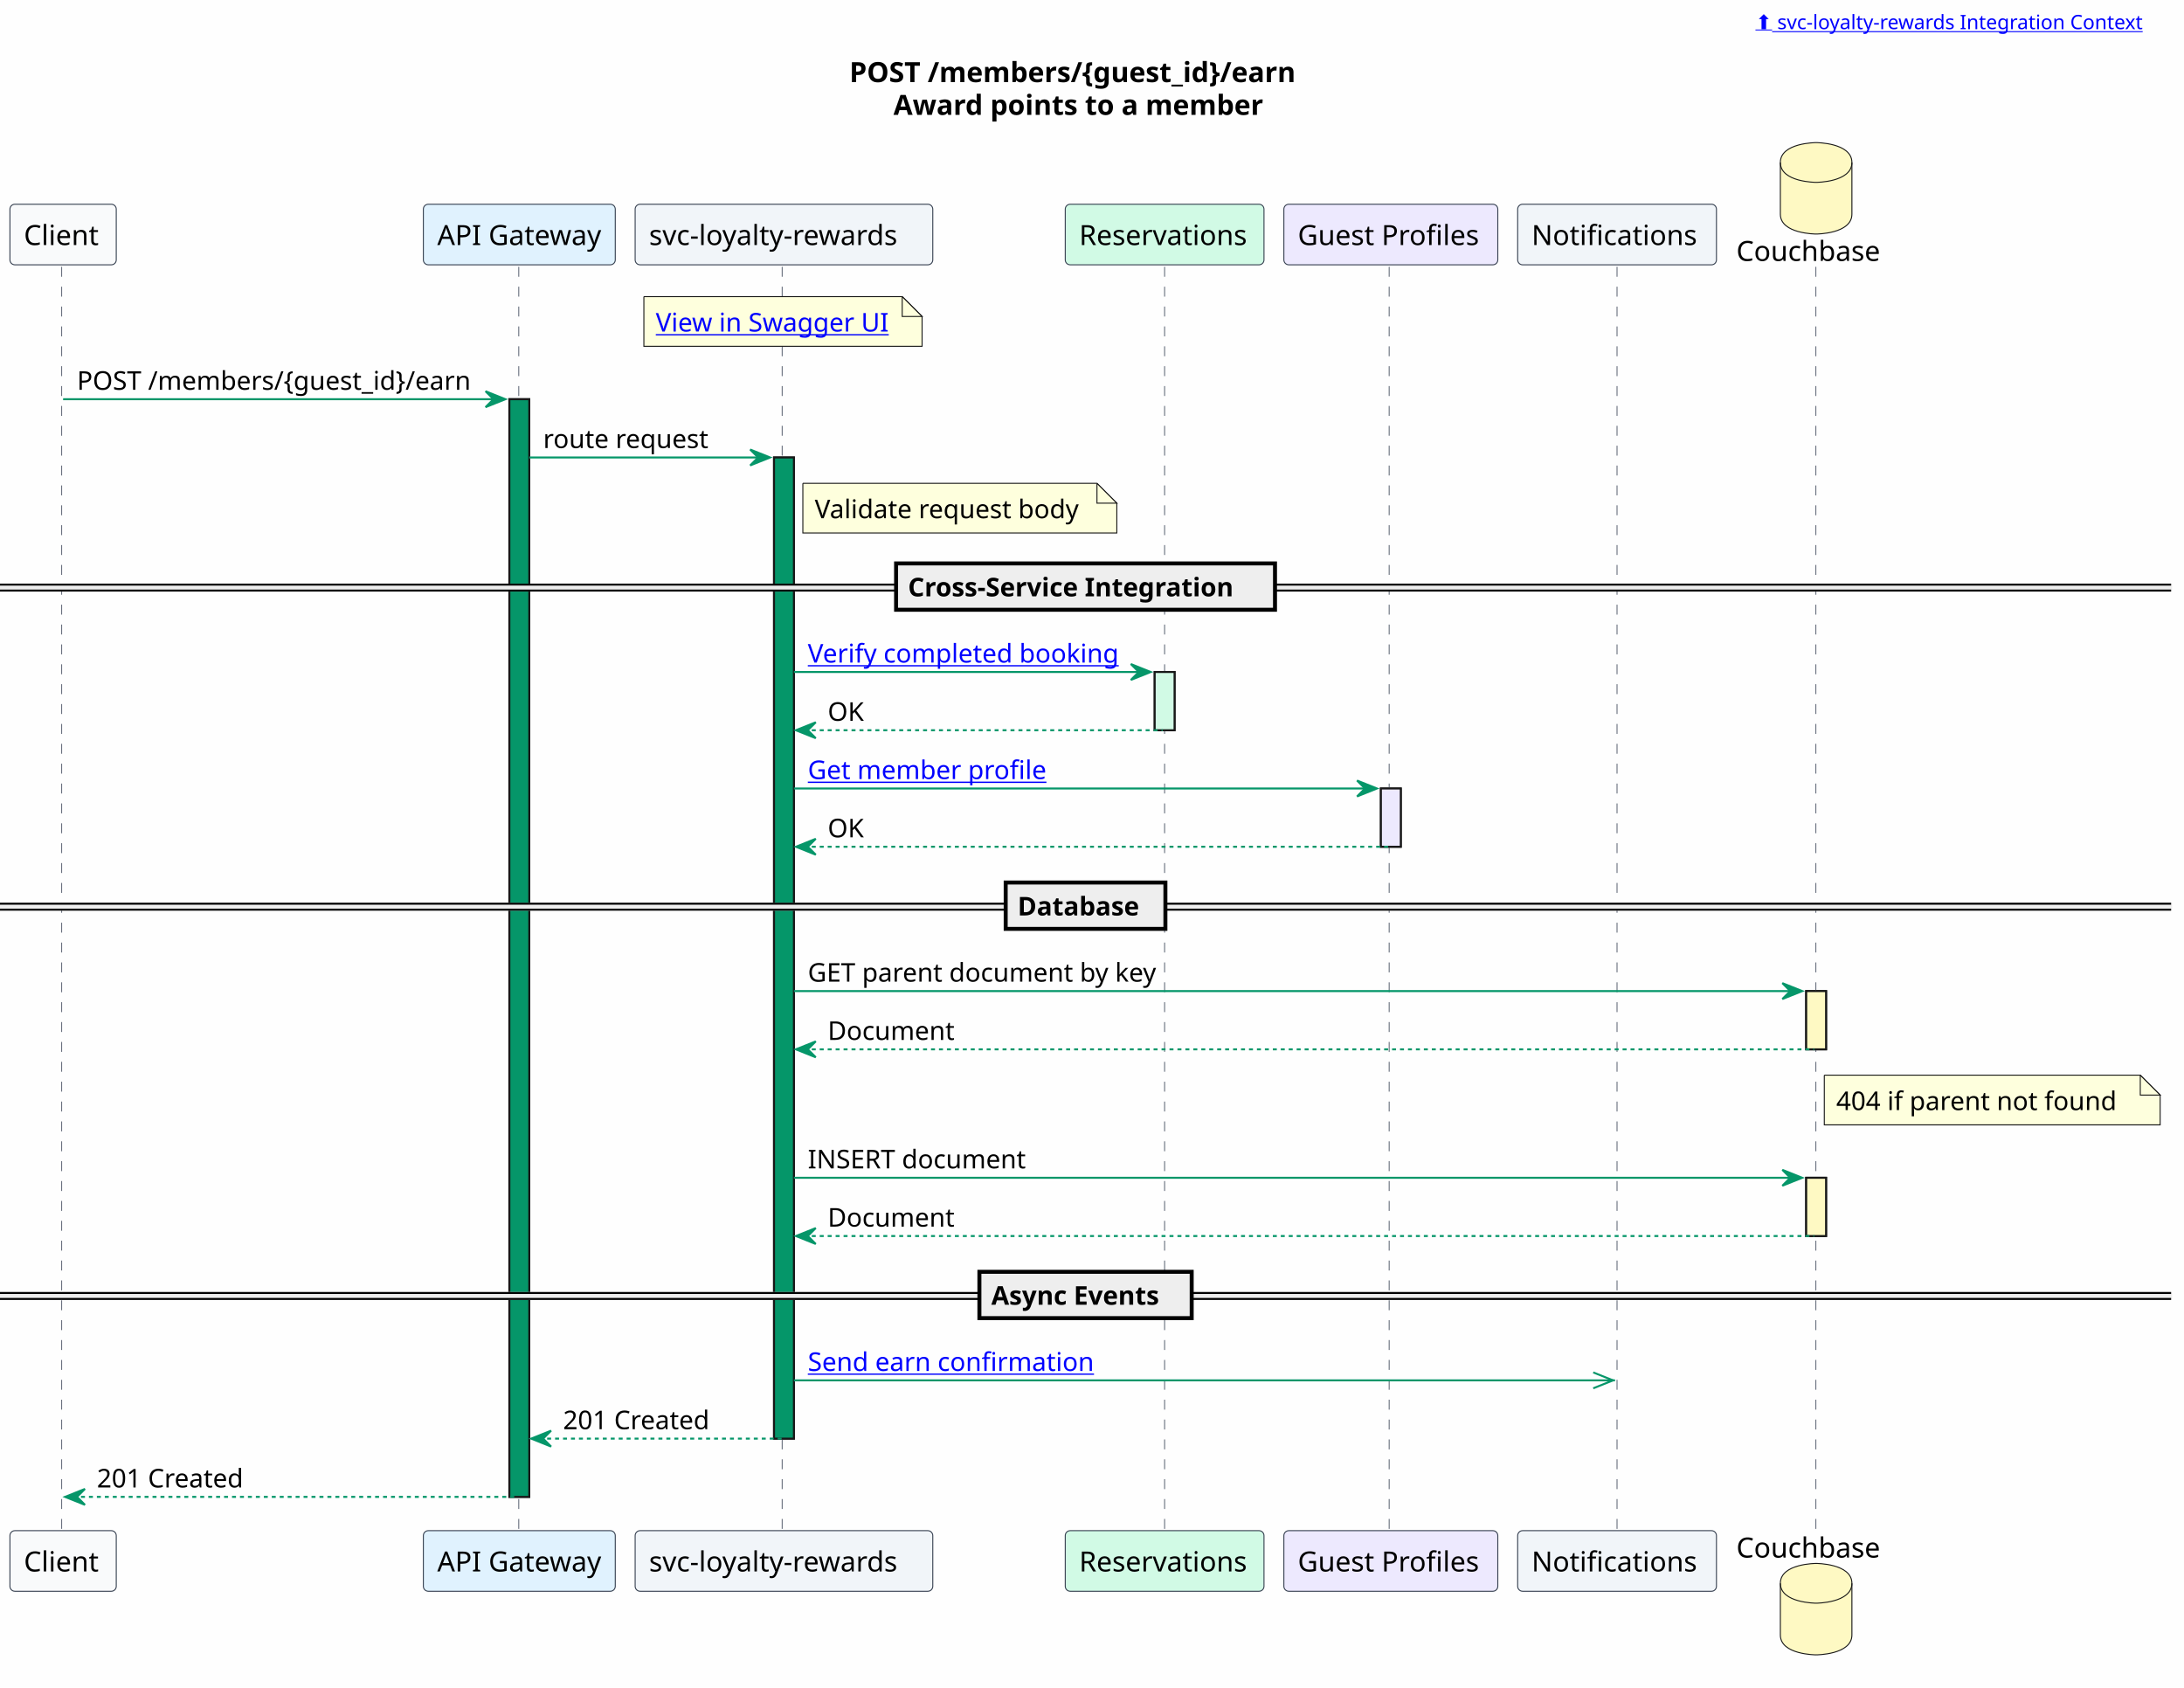
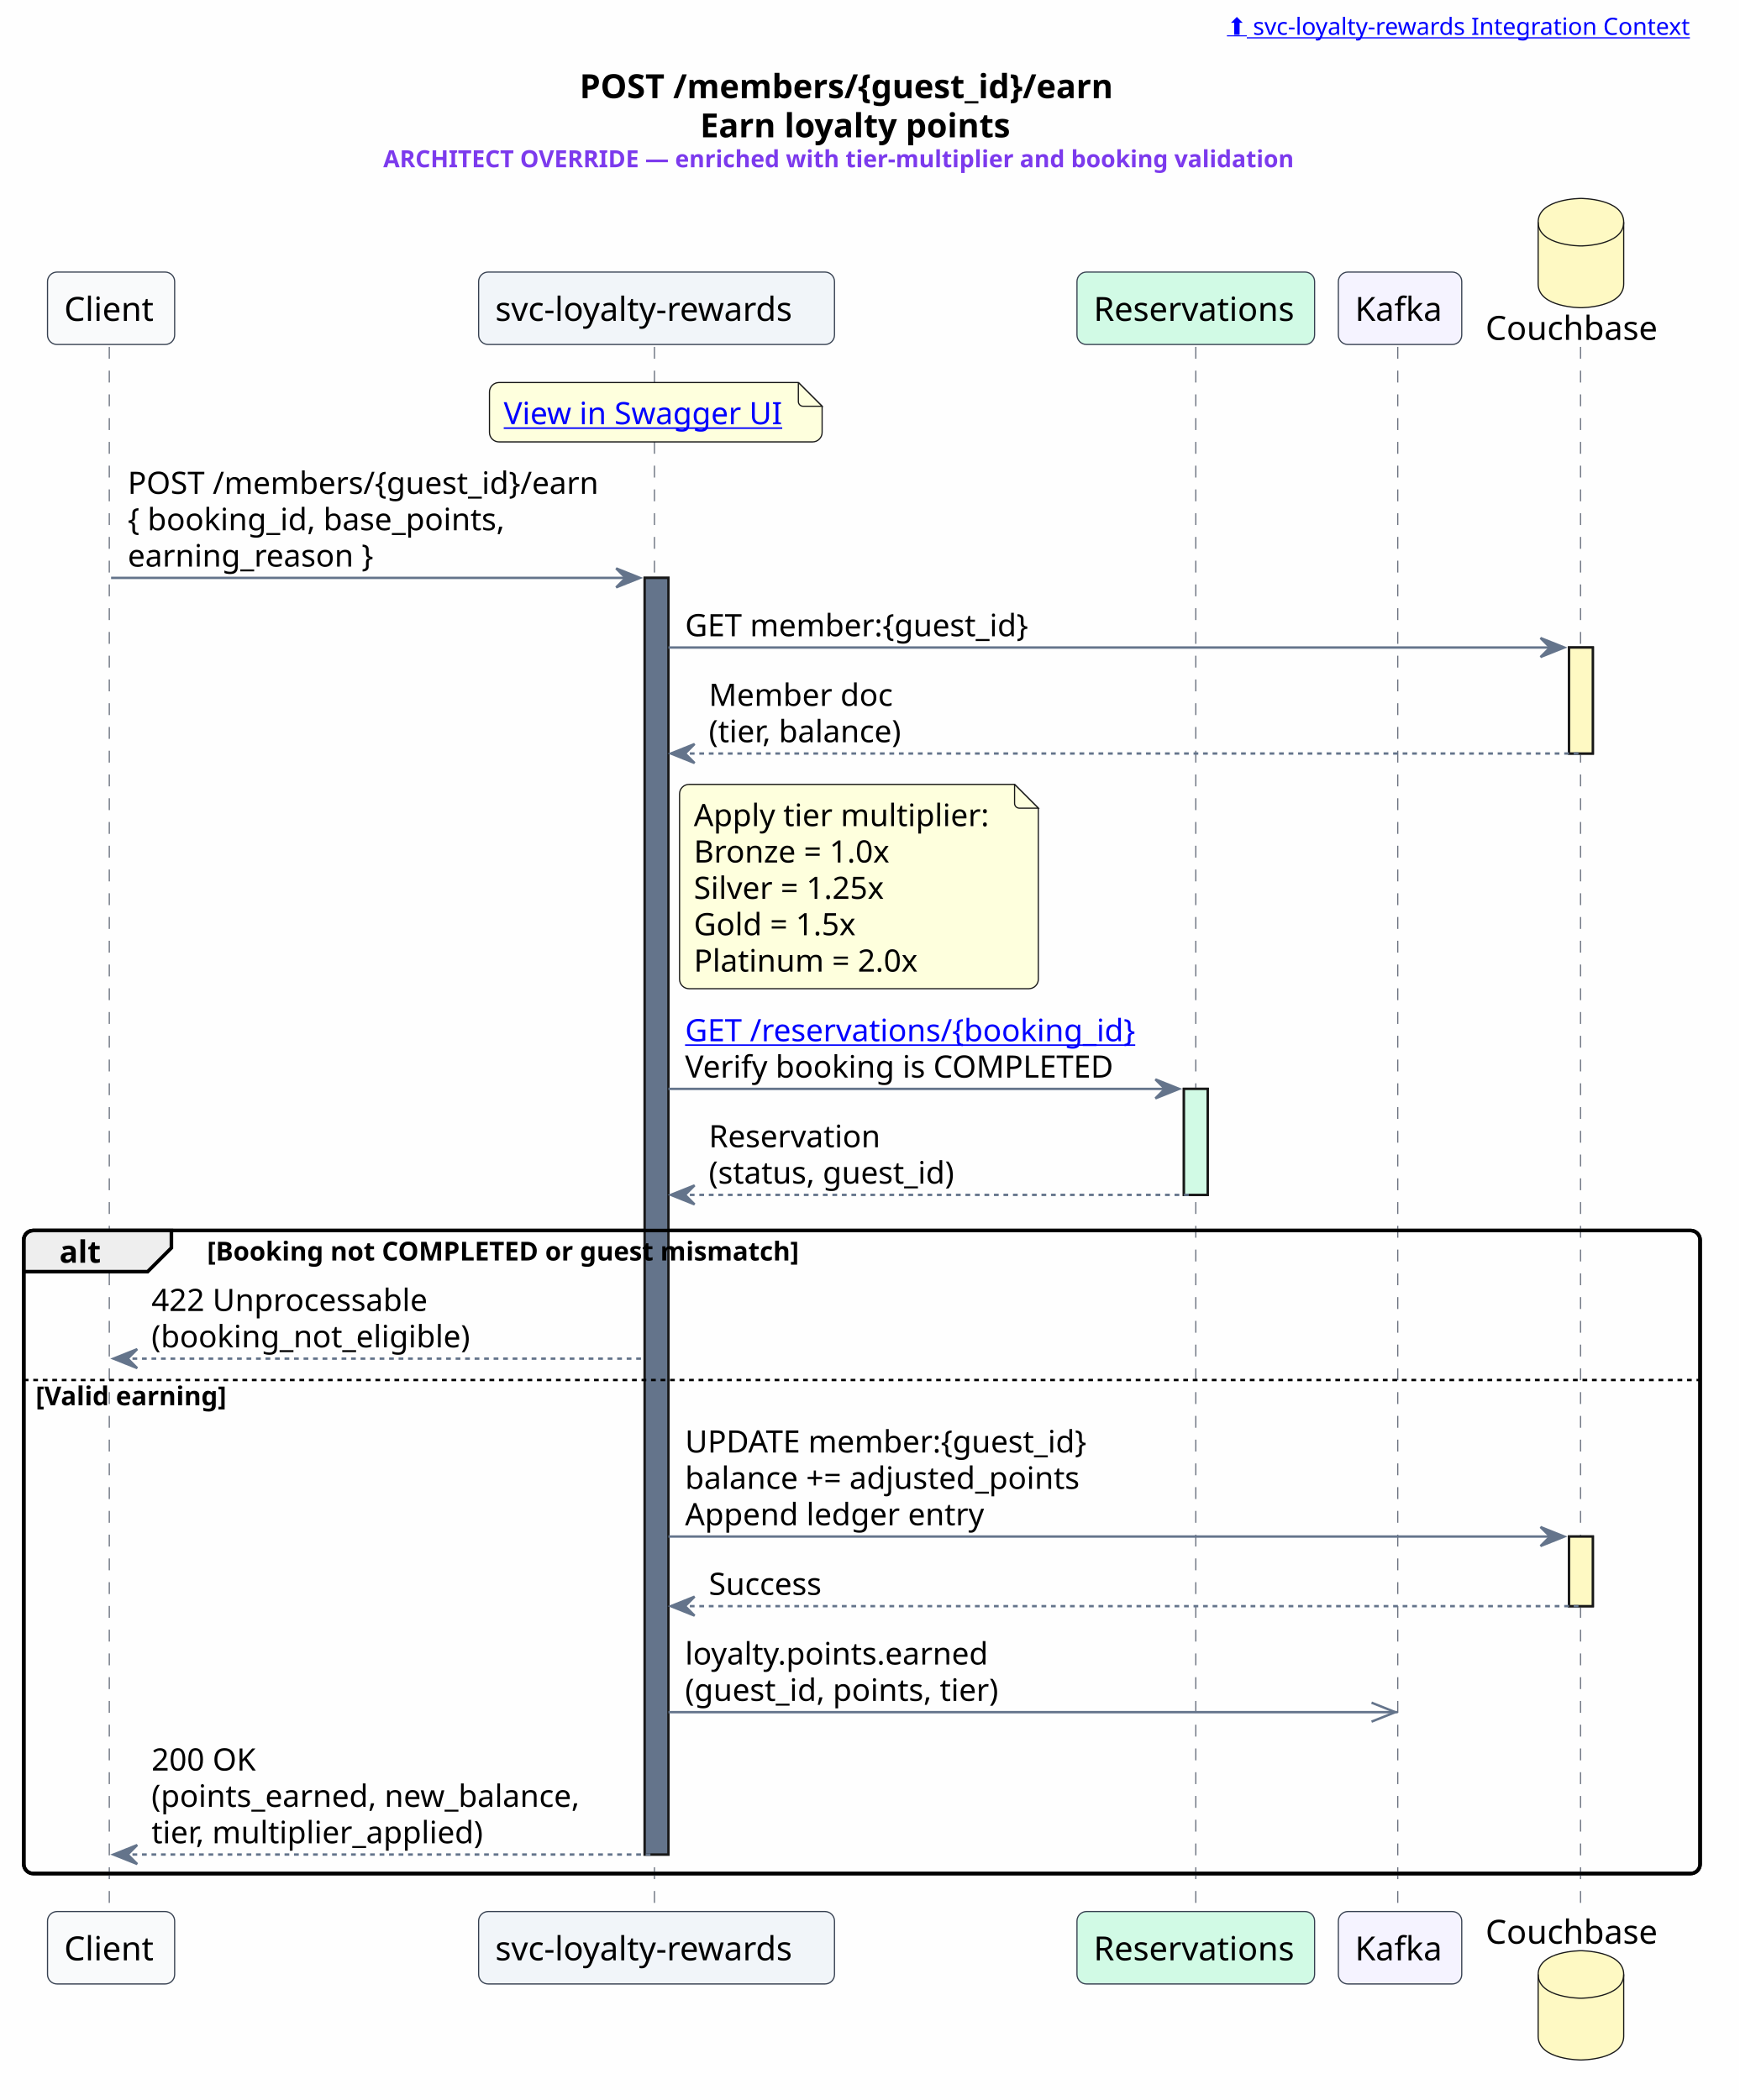
- <svg xmlns="http://www.w3.org/2000/svg" xmlns:xlink="http://www.w3.org/1999/xlink" contentStyleType="text/css" data-diagram-type="SEQUENCE" height="849px" preserveAspectRatio="none" style="width:1099px;height:849px;background:#FEFEFE;" version="1.1" viewBox="0 0 1099 849" width="1099px" zoomAndPan="magnify">
+ <svg xmlns="http://www.w3.org/2000/svg" xmlns:xlink="http://www.w3.org/1999/xlink" contentStyleType="text/css" data-diagram-type="SEQUENCE" height="884px" preserveAspectRatio="none" style="width:732px;height:884px;background:#FEFEFE;" version="1.1" viewBox="0 0 732 884" width="732px" zoomAndPan="magnify">
  <defs />
  <g>
-     <rect fill="#FEFEFE" height="849" style="stroke:none;stroke-width:1;" width="1099" x="0" y="0" />
-     <text fill="#000000" font-family="'Segoe UI'" font-size="14" font-weight="bold" lengthAdjust="spacing" textLength="236.667" x="427.418" y="41.312">POST /members/{guest_id}/earn</text>
-     <text fill="#000000" font-family="'Segoe UI'" font-size="14" font-weight="bold" lengthAdjust="spacing" textLength="192.315" x="449.594" y="57.801">Award points to a member</text>
-     <g>
-       <rect fill="#059669" height="552.279" style="stroke:#181818;stroke-width:1;" width="10" x="256.321" y="200.863" />
-     </g>
-     <g>
-       <rect fill="#059669" height="493.658" style="stroke:#181818;stroke-width:1;" width="10" x="389.495" y="230.174" />
-     </g>
-     <g>
-       <rect fill="#D1FAE5" height="29.311" style="stroke:#181818;stroke-width:1;" width="10" x="581.045" y="338.106" />
-     </g>
-     <g>
-       <rect fill="#EDE9FE" height="29.311" style="stroke:#181818;stroke-width:1;" width="10" x="694.873" y="396.727" />
-     </g>
-     <g>
-       <rect fill="#FEF9C3" height="29.311" style="stroke:#181818;stroke-width:1;" width="10" x="908.886" y="498.658" />
-     </g>
-     <g>
-       <rect fill="#FEF9C3" height="29.311" style="stroke:#181818;stroke-width:1;" width="10" x="908.886" y="592.59" />
-     </g>
+     <rect fill="#FEFEFE" height="884" style="stroke:none;stroke-width:1;" width="732" x="0" y="0" />
+     <text fill="#000000" font-family="'Segoe UI'" font-size="14" font-weight="bold" lengthAdjust="spacing" textLength="236.667" x="243.924" y="41.312">POST /members/{guest_id}/earn</text>
+     <text fill="#000000" font-family="'Segoe UI'" font-size="14" font-weight="bold" lengthAdjust="spacing" textLength="135.256" x="294.629" y="57.801">Earn loyalty points</text>
+     <text fill="#7C3AED" font-family="'Segoe UI'" font-size="10" font-weight="bold" lengthAdjust="spacing" textLength="401.924" x="161.295" y="70.422">ARCHITECT OVERRIDE — enriched with tier-multiplier and booking validation</text>
+     <g>
+       <rect fill="#64748B" height="537.408" style="stroke:#181818;stroke-width:1;" width="10" x="271.321" y="243.262" />
+     </g>
+     <g>
+       <rect fill="#D1FAE5" height="44.621" style="stroke:#181818;stroke-width:1;" width="10" x="498.267" y="458.367" />
+     </g>
+     <g>
+       <rect fill="#FEF9C3" height="44.621" style="stroke:#181818;stroke-width:1;" width="10" x="660.357" y="272.572" />
+     </g>
+     <g>
+       <rect fill="#FEF9C3" height="29.311" style="stroke:#181818;stroke-width:1;" width="10" x="660.357" y="646.807" />
+     </g>
+     <rect fill="none" height="270.682" rx="4" ry="4" style="stroke:#000000;stroke-width:1.5;" width="705.514" x="10" y="517.988" />
    <g class="participant-lifeline" data-entity-uid="part1" data-qualified-name="Client" id="part1-lifeline">
      <g>
-         <rect fill="#000000" fill-opacity="0" height="636.9" width="8" x="27.752" y="134.242" />
-         <line style="stroke:#6B7280;stroke-width:0.5;stroke-dasharray:5,5;" x1="31" x2="31" y1="134.242" y2="771.143" />
-       </g>
-     </g>
-     <g class="participant-lifeline" data-entity-uid="part2" data-qualified-name="GW" id="part2-lifeline">
-       <g>
-         <rect fill="#000000" fill-opacity="0" height="636.9" width="8" x="257.321" y="134.242" />
-         <line style="stroke:#6B7280;stroke-width:0.5;stroke-dasharray:5,5;" x1="261.032" x2="261.032" y1="134.242" y2="771.143" />
-       </g>
-     </g>
-     <g class="participant-lifeline" data-entity-uid="part3" data-qualified-name="Svc" id="part3-lifeline">
-       <g>
-         <rect fill="#000000" fill-opacity="0" height="636.9" width="8" x="390.495" y="134.242" />
-         <line style="stroke:#6B7280;stroke-width:0.5;stroke-dasharray:5,5;" x1="393.61" x2="393.61" y1="134.242" y2="771.143" />
-       </g>
-     </g>
-     <g class="participant-lifeline" data-entity-uid="part4" data-qualified-name="Res" id="part4-lifeline">
-       <g>
-         <rect fill="#000000" fill-opacity="0" height="636.9" width="8" x="582.045" y="134.242" />
-         <line style="stroke:#6B7280;stroke-width:0.5;stroke-dasharray:5,5;" x1="586.044" x2="586.044" y1="134.242" y2="771.143" />
-       </g>
-     </g>
-     <g class="participant-lifeline" data-entity-uid="part5" data-qualified-name="GP" id="part5-lifeline">
-       <g>
-         <rect fill="#000000" fill-opacity="0" height="636.9" width="8" x="695.873" y="134.242" />
-         <line style="stroke:#6B7280;stroke-width:0.5;stroke-dasharray:5,5;" x1="699.047" x2="699.047" y1="134.242" y2="771.143" />
-       </g>
-     </g>
-     <g class="participant-lifeline" data-entity-uid="part6" data-qualified-name="Ntfy" id="part6-lifeline">
-       <g>
-         <rect fill="#000000" fill-opacity="0" height="636.9" width="8" x="809.714" y="134.242" />
-         <line style="stroke:#6B7280;stroke-width:0.5;stroke-dasharray:5,5;" x1="813.699" x2="813.699" y1="134.242" y2="771.143" />
-       </g>
-     </g>
-     <g class="participant-lifeline" data-entity-uid="part7" data-qualified-name="DB" id="part7-lifeline">
-       <g>
-         <rect fill="#000000" fill-opacity="0" height="636.9" width="8" x="909.886" y="134.242" />
-         <line style="stroke:#6B7280;stroke-width:0.5;stroke-dasharray:5,5;" x1="913.73" x2="913.73" y1="134.242" y2="771.143" />
+         <rect fill="#000000" fill-opacity="0" height="659.65" width="8" x="42.752" y="146.019" />
+         <line style="stroke:#6B7280;stroke-width:0.5;stroke-dasharray:5,5;" x1="46" x2="46" y1="146.019" y2="805.67" />
+       </g>
+     </g>
+     <g class="participant-lifeline" data-entity-uid="part2" data-qualified-name="Svc" id="part2-lifeline">
+       <g>
+         <rect fill="#000000" fill-opacity="0" height="659.65" width="8" x="272.321" y="146.019" />
+         <line style="stroke:#6B7280;stroke-width:0.5;stroke-dasharray:5,5;" x1="275.437" x2="275.437" y1="146.019" y2="805.67" />
+       </g>
+     </g>
+     <g class="participant-lifeline" data-entity-uid="part3" data-qualified-name="Res" id="part3-lifeline">
+       <g>
+         <rect fill="#000000" fill-opacity="0" height="659.65" width="8" x="499.267" y="146.019" />
+         <line style="stroke:#6B7280;stroke-width:0.5;stroke-dasharray:5,5;" x1="503.265" x2="503.265" y1="146.019" y2="805.67" />
+       </g>
+     </g>
+     <g class="participant-lifeline" data-entity-uid="part4" data-qualified-name="Kafka" id="part4-lifeline">
+       <g>
+         <rect fill="#000000" fill-opacity="0" height="659.65" width="8" x="585.234" y="146.019" />
+         <line style="stroke:#6B7280;stroke-width:0.5;stroke-dasharray:5,5;" x1="588.268" x2="588.268" y1="146.019" y2="805.67" />
+       </g>
+     </g>
+     <g class="participant-lifeline" data-entity-uid="part5" data-qualified-name="DB" id="part5-lifeline">
+       <g>
+         <rect fill="#000000" fill-opacity="0" height="659.65" width="8" x="661.357" y="146.019" />
+         <line style="stroke:#6B7280;stroke-width:0.5;stroke-dasharray:5,5;" x1="665.201" x2="665.201" y1="146.019" y2="805.67" />
      </g>
    </g>
    <g class="participant participant-head" data-entity-uid="part1" data-qualified-name="Client" id="part1-head">
      <a href="/applications/" target="_top" title="/applications/" xlink:actuate="onRequest" xlink:href="/applications/" xlink:show="new" xlink:title="/applications/" xlink:type="simple">
-         <rect fill="#F9FAFB" height="30.488" rx="2.5" ry="2.5" style="stroke:#374151;stroke-width:0.5;" width="53.505" x="5" y="102.754" />
-         <text fill="#000000" font-family="'Segoe UI'" font-size="14" lengthAdjust="spacing" textLength="39.505" x="12" y="123.289">Client</text>
+         <rect fill="#F9FAFB" height="30.488" rx="4" ry="4" style="stroke:#374151;stroke-width:0.5;" width="53.505" x="20" y="114.531" />
+         <text fill="#000000" font-family="'Segoe UI'" font-size="14" lengthAdjust="spacing" textLength="39.505" x="27" y="135.066">Client</text>
      </a>
    </g>
    <g class="participant participant-tail" data-entity-uid="part1" data-qualified-name="Client" id="part1-tail">
      <a href="/applications/" target="_top" title="/applications/" xlink:actuate="onRequest" xlink:href="/applications/" xlink:show="new" xlink:title="/applications/" xlink:type="simple">
-         <rect fill="#F9FAFB" height="30.488" rx="2.5" ry="2.5" style="stroke:#374151;stroke-width:0.5;" width="53.505" x="5" y="770.143" />
-         <text fill="#000000" font-family="'Segoe UI'" font-size="14" lengthAdjust="spacing" textLength="39.505" x="12" y="790.678">Client</text>
-       </a>
-     </g>
-     <g class="participant participant-head" data-entity-uid="part2" data-qualified-name="GW" id="part2-head">
-       <a href="/actors/#api-gateway" target="_top" title="/actors/#api-gateway" xlink:actuate="onRequest" xlink:href="/actors/#api-gateway" xlink:show="new" xlink:title="/actors/#api-gateway" xlink:type="simple">
-         <rect fill="#E0F2FE" height="30.488" rx="2.5" ry="2.5" style="stroke:#374151;stroke-width:0.5;" width="96.578" x="213.032" y="102.754" />
-         <text fill="#000000" font-family="'Segoe UI'" font-size="14" lengthAdjust="spacing" textLength="82.578" x="220.032" y="123.289">API Gateway</text>
-       </a>
-     </g>
-     <g class="participant participant-tail" data-entity-uid="part2" data-qualified-name="GW" id="part2-tail">
-       <a href="/actors/#api-gateway" target="_top" title="/actors/#api-gateway" xlink:actuate="onRequest" xlink:href="/actors/#api-gateway" xlink:show="new" xlink:title="/actors/#api-gateway" xlink:type="simple">
-         <rect fill="#E0F2FE" height="30.488" rx="2.5" ry="2.5" style="stroke:#374151;stroke-width:0.5;" width="96.578" x="213.032" y="770.143" />
-         <text fill="#000000" font-family="'Segoe UI'" font-size="14" lengthAdjust="spacing" textLength="82.578" x="220.032" y="790.678">API Gateway</text>
-       </a>
-     </g>
-     <g class="participant participant-head" data-entity-uid="part3" data-qualified-name="Svc" id="part3-head">
+         <rect fill="#F9FAFB" height="30.488" rx="4" ry="4" style="stroke:#374151;stroke-width:0.5;" width="53.505" x="20" y="804.67" />
+         <text fill="#000000" font-family="'Segoe UI'" font-size="14" lengthAdjust="spacing" textLength="39.505" x="27" y="825.205">Client</text>
+       </a>
+     </g>
+     <g class="participant participant-head" data-entity-uid="part2" data-qualified-name="Svc" id="part2-head">
      <a href="/microservices/svc-loyalty-rewards/" target="_top" title="/microservices/svc-loyalty-rewards/" xlink:actuate="onRequest" xlink:href="/microservices/svc-loyalty-rewards/" xlink:show="new" xlink:title="/microservices/svc-loyalty-rewards/" xlink:type="simple">
-         <rect fill="#F1F5F9" height="30.488" rx="2.5" ry="2.5" style="stroke:#374151;stroke-width:0.5;" width="149.769" x="319.61" y="102.754" />
-         <text fill="#000000" font-family="'Segoe UI'" font-size="14" lengthAdjust="spacing" textLength="135.769" x="326.61" y="123.289">svc-loyalty-rewards</text>
-       </a>
-     </g>
-     <g class="participant participant-tail" data-entity-uid="part3" data-qualified-name="Svc" id="part3-tail">
+         <rect fill="#F1F5F9" height="30.488" rx="4" ry="4" style="stroke:#374151;stroke-width:0.5;" width="149.769" x="201.437" y="114.531" />
+         <text fill="#000000" font-family="'Segoe UI'" font-size="14" lengthAdjust="spacing" textLength="135.769" x="208.437" y="135.066">svc-loyalty-rewards</text>
+       </a>
+     </g>
+     <g class="participant participant-tail" data-entity-uid="part2" data-qualified-name="Svc" id="part2-tail">
      <a href="/microservices/svc-loyalty-rewards/" target="_top" title="/microservices/svc-loyalty-rewards/" xlink:actuate="onRequest" xlink:href="/microservices/svc-loyalty-rewards/" xlink:show="new" xlink:title="/microservices/svc-loyalty-rewards/" xlink:type="simple">
-         <rect fill="#F1F5F9" height="30.488" rx="2.5" ry="2.5" style="stroke:#374151;stroke-width:0.5;" width="149.769" x="319.61" y="770.143" />
-         <text fill="#000000" font-family="'Segoe UI'" font-size="14" lengthAdjust="spacing" textLength="135.769" x="326.61" y="790.678">svc-loyalty-rewards</text>
-       </a>
-     </g>
-     <g class="participant participant-head" data-entity-uid="part4" data-qualified-name="Res" id="part4-head">
+         <rect fill="#F1F5F9" height="30.488" rx="4" ry="4" style="stroke:#374151;stroke-width:0.5;" width="149.769" x="201.437" y="804.67" />
+         <text fill="#000000" font-family="'Segoe UI'" font-size="14" lengthAdjust="spacing" textLength="135.769" x="208.437" y="825.205">svc-loyalty-rewards</text>
+       </a>
+     </g>
+     <g class="participant participant-head" data-entity-uid="part3" data-qualified-name="Res" id="part3-head">
      <a href="/microservices/svc-reservations/" target="_top" title="/microservices/svc-reservations/" xlink:actuate="onRequest" xlink:href="/microservices/svc-reservations/" xlink:show="new" xlink:title="/microservices/svc-reservations/" xlink:type="simple">
-         <rect fill="#D1FAE5" height="30.488" rx="2.5" ry="2.5" style="stroke:#374151;stroke-width:0.5;" width="100.003" x="536.044" y="102.754" />
-         <text fill="#000000" font-family="'Segoe UI'" font-size="14" lengthAdjust="spacing" textLength="86.003" x="543.044" y="123.289">Reservations</text>
-       </a>
-     </g>
-     <g class="participant participant-tail" data-entity-uid="part4" data-qualified-name="Res" id="part4-tail">
+         <rect fill="#D1FAE5" height="30.488" rx="4" ry="4" style="stroke:#374151;stroke-width:0.5;" width="100.003" x="453.265" y="114.531" />
+         <text fill="#000000" font-family="'Segoe UI'" font-size="14" lengthAdjust="spacing" textLength="86.003" x="460.265" y="135.066">Reservations</text>
+       </a>
+     </g>
+     <g class="participant participant-tail" data-entity-uid="part3" data-qualified-name="Res" id="part3-tail">
      <a href="/microservices/svc-reservations/" target="_top" title="/microservices/svc-reservations/" xlink:actuate="onRequest" xlink:href="/microservices/svc-reservations/" xlink:show="new" xlink:title="/microservices/svc-reservations/" xlink:type="simple">
-         <rect fill="#D1FAE5" height="30.488" rx="2.5" ry="2.5" style="stroke:#374151;stroke-width:0.5;" width="100.003" x="536.044" y="770.143" />
-         <text fill="#000000" font-family="'Segoe UI'" font-size="14" lengthAdjust="spacing" textLength="86.003" x="543.044" y="790.678">Reservations</text>
-       </a>
-     </g>
-     <g class="participant participant-head" data-entity-uid="part5" data-qualified-name="GP" id="part5-head">
-       <a href="/microservices/svc-guest-profiles/" target="_top" title="/microservices/svc-guest-profiles/" xlink:actuate="onRequest" xlink:href="/microservices/svc-guest-profiles/" xlink:show="new" xlink:title="/microservices/svc-guest-profiles/" xlink:type="simple">
-         <rect fill="#EDE9FE" height="30.488" rx="2.5" ry="2.5" style="stroke:#374151;stroke-width:0.5;" width="107.652" x="646.047" y="102.754" />
-         <text fill="#000000" font-family="'Segoe UI'" font-size="14" lengthAdjust="spacing" textLength="93.652" x="653.047" y="123.289">Guest Profiles</text>
-       </a>
-     </g>
-     <g class="participant participant-tail" data-entity-uid="part5" data-qualified-name="GP" id="part5-tail">
-       <a href="/microservices/svc-guest-profiles/" target="_top" title="/microservices/svc-guest-profiles/" xlink:actuate="onRequest" xlink:href="/microservices/svc-guest-profiles/" xlink:show="new" xlink:title="/microservices/svc-guest-profiles/" xlink:type="simple">
-         <rect fill="#EDE9FE" height="30.488" rx="2.5" ry="2.5" style="stroke:#374151;stroke-width:0.5;" width="107.652" x="646.047" y="770.143" />
-         <text fill="#000000" font-family="'Segoe UI'" font-size="14" lengthAdjust="spacing" textLength="93.652" x="653.047" y="790.678">Guest Profiles</text>
-       </a>
-     </g>
-     <g class="participant participant-head" data-entity-uid="part6" data-qualified-name="Ntfy" id="part6-head">
-       <a href="/microservices/svc-notifications/" target="_top" title="/microservices/svc-notifications/" xlink:actuate="onRequest" xlink:href="/microservices/svc-notifications/" xlink:show="new" xlink:title="/microservices/svc-notifications/" xlink:type="simple">
-         <rect fill="#F1F5F9" height="30.488" rx="2.5" ry="2.5" style="stroke:#374151;stroke-width:0.5;" width="100.03" x="763.699" y="102.754" />
-         <text fill="#000000" font-family="'Segoe UI'" font-size="14" lengthAdjust="spacing" textLength="86.03" x="770.699" y="123.289">Notifications</text>
-       </a>
-     </g>
-     <g class="participant participant-tail" data-entity-uid="part6" data-qualified-name="Ntfy" id="part6-tail">
-       <a href="/microservices/svc-notifications/" target="_top" title="/microservices/svc-notifications/" xlink:actuate="onRequest" xlink:href="/microservices/svc-notifications/" xlink:show="new" xlink:title="/microservices/svc-notifications/" xlink:type="simple">
-         <rect fill="#F1F5F9" height="30.488" rx="2.5" ry="2.5" style="stroke:#374151;stroke-width:0.5;" width="100.03" x="763.699" y="770.143" />
-         <text fill="#000000" font-family="'Segoe UI'" font-size="14" lengthAdjust="spacing" textLength="86.03" x="770.699" y="790.678">Notifications</text>
-       </a>
-     </g>
-     <g class="participant participant-head" data-entity-uid="part7" data-qualified-name="DB" id="part7-head">
+         <rect fill="#D1FAE5" height="30.488" rx="4" ry="4" style="stroke:#374151;stroke-width:0.5;" width="100.003" x="453.265" y="804.67" />
+         <text fill="#000000" font-family="'Segoe UI'" font-size="14" lengthAdjust="spacing" textLength="86.003" x="460.265" y="825.205">Reservations</text>
+       </a>
+     </g>
+     <g class="participant participant-head" data-entity-uid="part4" data-qualified-name="Kafka" id="part4-head">
+       <a href="/architecture/events/" target="_top" title="/architecture/events/" xlink:actuate="onRequest" xlink:href="/architecture/events/" xlink:show="new" xlink:title="/architecture/events/" xlink:type="simple">
+         <rect fill="#F5F3FF" height="30.488" rx="4" ry="4" style="stroke:#374151;stroke-width:0.5;" width="51.933" x="563.268" y="114.531" />
+         <text fill="#000000" font-family="'Segoe UI'" font-size="14" lengthAdjust="spacing" textLength="37.933" x="570.268" y="135.066">Kafka</text>
+       </a>
+     </g>
+     <g class="participant participant-tail" data-entity-uid="part4" data-qualified-name="Kafka" id="part4-tail">
+       <a href="/architecture/events/" target="_top" title="/architecture/events/" xlink:actuate="onRequest" xlink:href="/architecture/events/" xlink:show="new" xlink:title="/architecture/events/" xlink:type="simple">
+         <rect fill="#F5F3FF" height="30.488" rx="4" ry="4" style="stroke:#374151;stroke-width:0.5;" width="51.933" x="563.268" y="804.67" />
+         <text fill="#000000" font-family="'Segoe UI'" font-size="14" lengthAdjust="spacing" textLength="37.933" x="570.268" y="825.205">Kafka</text>
+       </a>
+     </g>
+     <g class="participant participant-head" data-entity-uid="part5" data-qualified-name="DB" id="part5-head">
      <a href="/microservices/svc-loyalty-rewards/#data-store" target="_top" title="/microservices/svc-loyalty-rewards/#data-store" xlink:actuate="onRequest" xlink:href="/microservices/svc-loyalty-rewards/#data-store" xlink:show="new" xlink:title="/microservices/svc-loyalty-rewards/#data-store" xlink:type="simple">
-         <text fill="#000000" font-family="'Segoe UI'" font-size="14" lengthAdjust="spacing" textLength="74.314" x="873.73" y="131.289">Couchbase</text>
-         <path d="M895.886,81.754 C895.886,71.754 913.886,71.754 913.886,71.754 C913.886,71.754 931.886,71.754 931.886,81.754 L931.886,107.754 C931.886,117.754 913.886,117.754 913.886,117.754 C913.886,117.754 895.886,117.754 895.886,107.754 L895.886,81.754" fill="#FEF9C3" style="stroke:#181818;stroke-width:0.5;" />
-         <path d="M895.886,81.754 C895.886,91.754 913.886,91.754 913.886,91.754 C913.886,91.754 931.886,91.754 931.886,81.754" fill="none" style="stroke:#181818;stroke-width:0.5;" />
-       </a>
-     </g>
-     <g class="participant participant-tail" data-entity-uid="part7" data-qualified-name="DB" id="part7-tail">
+         <text fill="#000000" font-family="'Segoe UI'" font-size="14" lengthAdjust="spacing" textLength="74.314" x="625.201" y="143.066">Couchbase</text>
+         <path d="M647.357,93.531 C647.357,83.531 665.357,83.531 665.357,83.531 C665.357,83.531 683.357,83.531 683.357,93.531 L683.357,119.531 C683.357,129.531 665.357,129.531 665.357,129.531 C665.357,129.531 647.357,129.531 647.357,119.531 L647.357,93.531" fill="#FEF9C3" style="stroke:#181818;stroke-width:0.5;" />
+         <path d="M647.357,93.531 C647.357,103.531 665.357,103.531 665.357,103.531 C665.357,103.531 683.357,103.531 683.357,93.531" fill="none" style="stroke:#181818;stroke-width:0.5;" />
+       </a>
+     </g>
+     <g class="participant participant-tail" data-entity-uid="part5" data-qualified-name="DB" id="part5-tail">
      <a href="/microservices/svc-loyalty-rewards/#data-store" target="_top" title="/microservices/svc-loyalty-rewards/#data-store" xlink:actuate="onRequest" xlink:href="/microservices/svc-loyalty-rewards/#data-store" xlink:show="new" xlink:title="/microservices/svc-loyalty-rewards/#data-store" xlink:type="simple">
-         <text fill="#000000" font-family="'Segoe UI'" font-size="14" lengthAdjust="spacing" textLength="74.314" x="873.73" y="783.678">Couchbase</text>
-         <path d="M895.886,796.631 C895.886,786.631 913.886,786.631 913.886,786.631 C913.886,786.631 931.886,786.631 931.886,796.631 L931.886,822.631 C931.886,832.631 913.886,832.631 913.886,832.631 C913.886,832.631 895.886,832.631 895.886,822.631 L895.886,796.631" fill="#FEF9C3" style="stroke:#181818;stroke-width:0.5;" />
-         <path d="M895.886,796.631 C895.886,806.631 913.886,806.631 913.886,806.631 C913.886,806.631 931.886,806.631 931.886,796.631" fill="none" style="stroke:#181818;stroke-width:0.5;" />
-       </a>
-     </g>
-     <g>
-       <rect fill="#059669" height="552.279" style="stroke:#181818;stroke-width:1;" width="10" x="256.321" y="200.863" />
-     </g>
-     <g>
-       <rect fill="#059669" height="493.658" style="stroke:#181818;stroke-width:1;" width="10" x="389.495" y="230.174" />
-     </g>
-     <g>
-       <rect fill="#D1FAE5" height="29.311" style="stroke:#181818;stroke-width:1;" width="10" x="581.045" y="338.106" />
-     </g>
-     <g>
-       <rect fill="#EDE9FE" height="29.311" style="stroke:#181818;stroke-width:1;" width="10" x="694.873" y="396.727" />
-     </g>
-     <g>
-       <rect fill="#FEF9C3" height="29.311" style="stroke:#181818;stroke-width:1;" width="10" x="908.886" y="498.658" />
-     </g>
-     <g>
-       <rect fill="#FEF9C3" height="29.311" style="stroke:#181818;stroke-width:1;" width="10" x="908.886" y="592.59" />
-     </g>
-     <path d="M324,149.242 L324,174.242 L464,174.242 L464,159.242 L454,149.242 L324,149.242" fill="#FEFFDD" style="stroke:#181818;stroke-width:0.5;" />
-     <path d="M454,149.242 L454,159.242 L464,159.242 L454,149.242" fill="#FEFFDD" style="stroke:#181818;stroke-width:0.5;" />
-     <a href="/services/api/svc-loyalty-rewards.html#/Transactions/earnPoints" target="_top" title="/services/api/svc-loyalty-rewards.html#/Transactions/earnPoints" xlink:actuate="onRequest" xlink:href="/services/api/svc-loyalty-rewards.html#/Transactions/earnPoints" xlink:show="new" xlink:title="/services/api/svc-loyalty-rewards.html#/Transactions/earnPoints" xlink:type="simple">
-       <text fill="#0000FF" font-family="'Segoe UI'" font-size="13" lengthAdjust="spacing" text-decoration="underline" textLength="119.406" x="330" y="166.81">View in Swagger UI</text>
+         <text fill="#000000" font-family="'Segoe UI'" font-size="14" lengthAdjust="spacing" textLength="74.314" x="625.201" y="818.205">Couchbase</text>
+         <path d="M647.357,831.158 C647.357,821.158 665.357,821.158 665.357,821.158 C665.357,821.158 683.357,821.158 683.357,831.158 L683.357,857.158 C683.357,867.158 665.357,867.158 665.357,867.158 C665.357,867.158 647.357,867.158 647.357,857.158 L647.357,831.158" fill="#FEF9C3" style="stroke:#181818;stroke-width:0.5;" />
+         <path d="M647.357,831.158 C647.357,841.158 665.357,841.158 665.357,841.158 C665.357,841.158 683.357,841.158 683.357,831.158" fill="none" style="stroke:#181818;stroke-width:0.5;" />
+       </a>
+     </g>
+     <g>
+       <rect fill="#64748B" height="537.408" style="stroke:#181818;stroke-width:1;" width="10" x="271.321" y="243.262" />
+     </g>
+     <g>
+       <rect fill="#D1FAE5" height="44.621" style="stroke:#181818;stroke-width:1;" width="10" x="498.267" y="458.367" />
+     </g>
+     <g>
+       <rect fill="#FEF9C3" height="44.621" style="stroke:#181818;stroke-width:1;" width="10" x="660.357" y="272.572" />
+     </g>
+     <g>
+       <rect fill="#FEF9C3" height="29.311" style="stroke:#181818;stroke-width:1;" width="10" x="660.357" y="646.807" />
+     </g>
+     <path d="M206,165.019 L206,182.019 A4,4 0 0 0 210,186.019 L342,186.019 A4,4 0 0 0 346,182.019 L346,171.019 L336,161.019 L210,161.019 A4,4 0 0 0 206,165.019" fill="#FEFFDD" style="stroke:#181818;stroke-width:0.5;" />
+     <path d="M336,161.019 L336,169.019 A2,2 0 0 0 338,171.019 L346,171.019 L336,161.019" fill="#FEFFDD" style="stroke:#181818;stroke-width:0.5;" />
+     <a href="/services/api/svc-loyalty-rewards.html" target="_top" title="/services/api/svc-loyalty-rewards.html" xlink:actuate="onRequest" xlink:href="/services/api/svc-loyalty-rewards.html" xlink:show="new" xlink:title="/services/api/svc-loyalty-rewards.html" xlink:type="simple">
+       <text fill="#0000FF" font-family="'Segoe UI'" font-size="13" lengthAdjust="spacing" text-decoration="underline" textLength="119.406" x="212" y="178.588">View in Swagger UI</text>
    </a>
    <g class="message" data-entity-1="part1" data-entity-2="part2" id="msg1">
-       <polygon fill="#059669" points="244.321,196.863,254.321,200.863,244.321,204.863,248.321,200.863" style="stroke:#059669;stroke-width:1;" />
-       <line style="stroke:#059669;stroke-width:1;" x1="31.752" x2="250.321" y1="200.863" y2="200.863" />
-       <text fill="#000000" font-family="'Segoe UI'" font-size="13" lengthAdjust="spacing" textLength="205.569" x="38.752" y="196.121">POST /members/{guest_id}/earn</text>
-     </g>
-     <g class="message" data-entity-1="part2" data-entity-2="part3" id="msg2">
-       <polygon fill="#059669" points="377.495,226.174,387.495,230.174,377.495,234.174,381.495,230.174" style="stroke:#059669;stroke-width:1;" />
-       <line style="stroke:#059669;stroke-width:1;" x1="266.321" x2="383.495" y1="230.174" y2="230.174" />
-       <text fill="#000000" font-family="'Segoe UI'" font-size="13" lengthAdjust="spacing" textLength="85.135" x="273.321" y="225.432">route request</text>
-     </g>
-     <path d="M404,243.174 L404,268.174 L562,268.174 L562,253.174 L552,243.174 L404,243.174" fill="#FEFFDD" style="stroke:#181818;stroke-width:0.5;" />
-     <path d="M552,243.174 L552,253.174 L562,253.174 L552,243.174" fill="#FEFFDD" style="stroke:#181818;stroke-width:0.5;" />
-     <text fill="#000000" font-family="'Segoe UI'" font-size="13" lengthAdjust="spacing" textLength="137.573" x="410" y="260.742">Validate request body</text>
-     <rect fill="#EEEEEE" height="3" style="stroke:#EEEEEE;stroke-width:1;" width="1092.503" x="0" y="294.14" />
-     <line style="stroke:#000000;stroke-width:1;" x1="0" x2="1092.503" y1="294.14" y2="294.14" />
-     <line style="stroke:#000000;stroke-width:1;" x1="0" x2="1092.503" y1="297.14" y2="297.14" />
-     <rect fill="#EEEEEE" height="23.311" style="stroke:#000000;stroke-width:2;" width="190.674" x="450.915" y="283.484" />
-     <text fill="#000000" font-family="'Segoe UI'" font-size="13" font-weight="bold" lengthAdjust="spacing" textLength="172.39" x="456.915" y="300.053">Cross-Service Integration</text>
-     <g class="message" data-entity-1="part3" data-entity-2="part4" id="msg3">
-       <polygon fill="#059669" points="569.045,334.106,579.045,338.106,569.045,342.106,573.045,338.106" style="stroke:#059669;stroke-width:1;" />
-       <line style="stroke:#059669;stroke-width:1;" x1="399.495" x2="575.045" y1="338.106" y2="338.106" />
+       <polygon fill="#64748B" points="259.321,239.262,269.321,243.262,259.321,247.262,263.321,243.262" style="stroke:#64748B;stroke-width:1;" />
+       <line style="stroke:#64748B;stroke-width:1;" x1="46.752" x2="265.321" y1="243.262" y2="243.262" />
+       <text fill="#000000" font-family="'Segoe UI'" font-size="13" lengthAdjust="spacing" textLength="205.569" x="53.752" y="207.898">POST /members/{guest_id}/earn</text>
+       <text fill="#000000" font-family="'Segoe UI'" font-size="13" lengthAdjust="spacing" textLength="166.017" x="53.752" y="223.209">{ booking_id, base_points,</text>
+       <text fill="#000000" font-family="'Segoe UI'" font-size="13" lengthAdjust="spacing" textLength="105.003" x="53.752" y="238.519">earning_reason }</text>
+     </g>
+     <g class="message" data-entity-1="part2" data-entity-2="part5" id="msg2">
+       <polygon fill="#64748B" points="648.357,268.572,658.357,272.572,648.357,276.572,652.357,272.572" style="stroke:#64748B;stroke-width:1;" />
+       <line style="stroke:#64748B;stroke-width:1;" x1="281.321" x2="654.357" y1="272.572" y2="272.572" />
+       <text fill="#000000" font-family="'Segoe UI'" font-size="13" lengthAdjust="spacing" textLength="146.948" x="288.321" y="267.83">GET member:{guest_id}</text>
+     </g>
+     <g class="message" data-entity-1="part5" data-entity-2="part2" id="msg3">
+       <polygon fill="#64748B" points="292.321,313.193,282.321,317.193,292.321,321.193,288.321,317.193" style="stroke:#64748B;stroke-width:1;" />
+       <line style="stroke:#64748B;stroke-width:1;stroke-dasharray:2,2;" x1="286.321" x2="664.357" y1="317.193" y2="317.193" />
+       <text fill="#000000" font-family="'Segoe UI'" font-size="13" lengthAdjust="spacing" textLength="78.26" x="298.321" y="297.141">Member doc</text>
+       <text fill="#000000" font-family="'Segoe UI'" font-size="13" lengthAdjust="spacing" textLength="86.131" x="298.321" y="312.451">(tier, balance)</text>
+     </g>
+     <path d="M286,334.193 L286,412.193 A4,4 0 0 0 290,416.193 L433,416.193 A4,4 0 0 0 437,412.193 L437,340.193 L427,330.193 L290,330.193 A4,4 0 0 0 286,334.193" fill="#FEFFDD" style="stroke:#181818;stroke-width:0.5;" />
+     <path d="M427,330.193 L427,338.193 A2,2 0 0 0 429,340.193 L437,340.193 L427,330.193" fill="#FEFFDD" style="stroke:#181818;stroke-width:0.5;" />
+     <text fill="#000000" font-family="'Segoe UI'" font-size="13" lengthAdjust="spacing" textLength="130.248" x="292" y="347.762">Apply tier multiplier:</text>
+     <text fill="#000000" font-family="'Segoe UI'" font-size="13" lengthAdjust="spacing" textLength="90.632" x="292" y="363.072">Bronze = 1.0x</text>
+     <text fill="#000000" font-family="'Segoe UI'" font-size="13" lengthAdjust="spacing" textLength="89.115" x="292" y="378.383">Silver = 1.25x</text>
+     <text fill="#000000" font-family="'Segoe UI'" font-size="13" lengthAdjust="spacing" textLength="76.407" x="292" y="393.693">Gold = 1.5x</text>
+     <text fill="#000000" font-family="'Segoe UI'" font-size="13" lengthAdjust="spacing" textLength="102.102" x="292" y="409.004">Platinum = 2.0x</text>
+     <g class="message" data-entity-1="part2" data-entity-2="part3" id="msg4">
+       <polygon fill="#64748B" points="486.267,454.367,496.267,458.367,486.267,462.367,490.267,458.367" style="stroke:#64748B;stroke-width:1;" />
+       <line style="stroke:#64748B;stroke-width:1;" x1="281.321" x2="492.267" y1="458.367" y2="458.367" />
      <a href="/microservices/svc-reservations/#get-reservationsreservation_id-get-reservation-details" target="_top" title="/microservices/svc-reservations/#get-reservationsreservation_id-get-reservation-details" xlink:actuate="onRequest" xlink:href="/microservices/svc-reservations/#get-reservationsreservation_id-get-reservation-details" xlink:show="new" xlink:title="/microservices/svc-reservations/#get-reservationsreservation_id-get-reservation-details" xlink:type="simple">
-         <text fill="#0000FF" font-family="'Segoe UI'" font-size="13" lengthAdjust="spacing" text-decoration="underline" textLength="162.551" x="406.495" y="333.363">Verify completed booking</text>
-       </a>
-     </g>
-     <g class="message" data-entity-1="part4" data-entity-2="part3" id="msg4">
-       <polygon fill="#059669" points="410.495,363.416,400.495,367.416,410.495,371.416,406.495,367.416" style="stroke:#059669;stroke-width:1;" />
-       <line style="stroke:#059669;stroke-width:1;stroke-dasharray:2,2;" x1="404.495" x2="585.045" y1="367.416" y2="367.416" />
-       <text fill="#000000" font-family="'Segoe UI'" font-size="13" lengthAdjust="spacing" textLength="18.586" x="416.495" y="362.674">OK</text>
-     </g>
-     <g class="message" data-entity-1="part3" data-entity-2="part5" id="msg5">
-       <polygon fill="#059669" points="682.873,392.727,692.873,396.727,682.873,400.727,686.873,396.727" style="stroke:#059669;stroke-width:1;" />
-       <line style="stroke:#059669;stroke-width:1;" x1="399.495" x2="688.873" y1="396.727" y2="396.727" />
-       <a href="/microservices/svc-guest-profiles/#get-guestsguest_id-get-guest-profile" target="_top" title="/microservices/svc-guest-profiles/#get-guestsguest_id-get-guest-profile" xlink:actuate="onRequest" xlink:href="/microservices/svc-guest-profiles/#get-guestsguest_id-get-guest-profile" xlink:show="new" xlink:title="/microservices/svc-guest-profiles/#get-guestsguest_id-get-guest-profile" xlink:type="simple">
-         <text fill="#0000FF" font-family="'Segoe UI'" font-size="13" lengthAdjust="spacing" text-decoration="underline" textLength="123.011" x="406.495" y="391.984">Get member profile</text>
-       </a>
-     </g>
-     <g class="message" data-entity-1="part5" data-entity-2="part3" id="msg6">
-       <polygon fill="#059669" points="410.495,422.037,400.495,426.037,410.495,430.037,406.495,426.037" style="stroke:#059669;stroke-width:1;" />
-       <line style="stroke:#059669;stroke-width:1;stroke-dasharray:2,2;" x1="404.495" x2="698.873" y1="426.037" y2="426.037" />
-       <text fill="#000000" font-family="'Segoe UI'" font-size="13" lengthAdjust="spacing" textLength="18.586" x="416.495" y="421.295">OK</text>
-     </g>
-     <rect fill="#EEEEEE" height="3" style="stroke:#EEEEEE;stroke-width:1;" width="1092.503" x="0" y="454.692" />
-     <line style="stroke:#000000;stroke-width:1;" x1="0" x2="1092.503" y1="454.692" y2="454.692" />
-     <line style="stroke:#000000;stroke-width:1;" x1="0" x2="1092.503" y1="457.692" y2="457.692" />
-     <rect fill="#EEEEEE" height="23.311" style="stroke:#000000;stroke-width:2;" width="80.371" x="506.066" y="444.037" />
-     <text fill="#000000" font-family="'Segoe UI'" font-size="13" font-weight="bold" lengthAdjust="spacing" textLength="62.086" x="512.066" y="460.606">Database</text>
-     <g class="message" data-entity-1="part3" data-entity-2="part7" id="msg7">
-       <polygon fill="#059669" points="896.886,494.658,906.886,498.658,896.886,502.658,900.886,498.658" style="stroke:#059669;stroke-width:1;" />
-       <line style="stroke:#059669;stroke-width:1;" x1="399.495" x2="902.886" y1="498.658" y2="498.658" />
-       <text fill="#000000" font-family="'Segoe UI'" font-size="13" lengthAdjust="spacing" textLength="181.778" x="406.495" y="493.916">GET parent document by key</text>
-     </g>
-     <g class="message" data-entity-1="part7" data-entity-2="part3" id="msg8">
-       <polygon fill="#059669" points="410.495,523.969,400.495,527.969,410.495,531.969,406.495,527.969" style="stroke:#059669;stroke-width:1;" />
-       <line style="stroke:#059669;stroke-width:1;stroke-dasharray:2,2;" x1="404.495" x2="912.886" y1="527.969" y2="527.969" />
-       <text fill="#000000" font-family="'Segoe UI'" font-size="13" lengthAdjust="spacing" textLength="64.759" x="416.495" y="523.227">Document</text>
-     </g>
-     <path d="M918,540.969 L918,565.969 L1087,565.969 L1087,550.969 L1077,540.969 L918,540.969" fill="#FEFFDD" style="stroke:#181818;stroke-width:0.5;" />
-     <path d="M1077,540.969 L1077,550.969 L1087,550.969 L1077,540.969" fill="#FEFFDD" style="stroke:#181818;stroke-width:0.5;" />
-     <text fill="#000000" font-family="'Segoe UI'" font-size="13" lengthAdjust="spacing" textLength="148.503" x="924" y="558.537">404 if parent not found</text>
-     <g class="message" data-entity-1="part3" data-entity-2="part7" id="msg9">
-       <polygon fill="#059669" points="896.886,588.59,906.886,592.59,896.886,596.59,900.886,592.59" style="stroke:#059669;stroke-width:1;" />
-       <line style="stroke:#059669;stroke-width:1;" x1="399.495" x2="902.886" y1="592.59" y2="592.59" />
-       <text fill="#000000" font-family="'Segoe UI'" font-size="13" lengthAdjust="spacing" textLength="111.154" x="406.495" y="587.848">INSERT document</text>
-     </g>
-     <g class="message" data-entity-1="part7" data-entity-2="part3" id="msg10">
-       <polygon fill="#059669" points="410.495,617.9,400.495,621.9,410.495,625.9,406.495,621.9" style="stroke:#059669;stroke-width:1;" />
-       <line style="stroke:#059669;stroke-width:1;stroke-dasharray:2,2;" x1="404.495" x2="912.886" y1="621.9" y2="621.9" />
-       <text fill="#000000" font-family="'Segoe UI'" font-size="13" lengthAdjust="spacing" textLength="64.759" x="416.495" y="617.158">Document</text>
-     </g>
-     <rect fill="#EEEEEE" height="3" style="stroke:#EEEEEE;stroke-width:1;" width="1092.503" x="0" y="650.556" />
-     <line style="stroke:#000000;stroke-width:1;" x1="0" x2="1092.503" y1="650.556" y2="650.556" />
-     <line style="stroke:#000000;stroke-width:1;" x1="0" x2="1092.503" y1="653.556" y2="653.556" />
-     <rect fill="#EEEEEE" height="23.311" style="stroke:#000000;stroke-width:2;" width="106.822" x="492.841" y="639.9" />
-     <text fill="#000000" font-family="'Segoe UI'" font-size="13" font-weight="bold" lengthAdjust="spacing" textLength="88.537" x="498.841" y="656.469">Async Events</text>
-     <g class="message" data-entity-1="part3" data-entity-2="part6" id="msg11">
-       <line style="stroke:#059669;stroke-width:1;" x1="811.714" x2="801.714" y1="694.521" y2="690.521" />
-       <line style="stroke:#059669;stroke-width:1;" x1="811.714" x2="801.714" y1="694.521" y2="698.521" />
-       <line style="stroke:#059669;stroke-width:1;" x1="399.495" x2="812.714" y1="694.521" y2="694.521" />
-       <a href="/microservices/svc-notifications/#post-notifications-send-a-notification" target="_top" title="/microservices/svc-notifications/#post-notifications-send-a-notification" xlink:actuate="onRequest" xlink:href="/microservices/svc-notifications/#post-notifications-send-a-notification" xlink:show="new" xlink:title="/microservices/svc-notifications/#post-notifications-send-a-notification" xlink:type="simple">
-         <text fill="#0000FF" font-family="'Segoe UI'" font-size="13" lengthAdjust="spacing" text-decoration="underline" textLength="147.088" x="406.495" y="689.779">Send earn confirmation</text>
-       </a>
-     </g>
-     <g class="message" data-entity-1="part3" data-entity-2="part2" id="msg12">
-       <polygon fill="#059669" points="277.321,719.832,267.321,723.832,277.321,727.832,273.321,723.832" style="stroke:#059669;stroke-width:1;" />
-       <line style="stroke:#059669;stroke-width:1;stroke-dasharray:2,2;" x1="271.321" x2="393.495" y1="723.832" y2="723.832" />
-       <text fill="#000000" font-family="'Segoe UI'" font-size="13" lengthAdjust="spacing" textLength="77.797" x="283.321" y="719.09">201 Created</text>
-     </g>
-     <g class="message" data-entity-1="part2" data-entity-2="part1" id="msg13">
-       <polygon fill="#059669" points="42.752,749.143,32.752,753.143,42.752,757.143,38.752,753.143" style="stroke:#059669;stroke-width:1;" />
-       <line style="stroke:#059669;stroke-width:1;stroke-dasharray:2,2;" x1="36.752" x2="260.321" y1="753.143" y2="753.143" />
-       <text fill="#000000" font-family="'Segoe UI'" font-size="13" lengthAdjust="spacing" textLength="77.797" x="48.752" y="748.4">201 Created</text>
+         <text fill="#0000FF" font-family="'Segoe UI'" font-size="13" lengthAdjust="spacing" text-decoration="underline" textLength="197.945" x="288.321" y="438.315">GET /reservations/{booking_id}</text>
+       </a>
+       <text fill="#000000" font-family="'Segoe UI'" font-size="13" lengthAdjust="spacing" textLength="187.256" x="288.321" y="453.625">Verify booking is COMPLETED</text>
+     </g>
+     <g class="message" data-entity-1="part3" data-entity-2="part2" id="msg5">
+       <polygon fill="#64748B" points="292.321,498.988,282.321,502.988,292.321,506.988,288.321,502.988" style="stroke:#64748B;stroke-width:1;" />
+       <line style="stroke:#64748B;stroke-width:1;stroke-dasharray:2,2;" x1="286.321" x2="502.267" y1="502.988" y2="502.988" />
+       <text fill="#000000" font-family="'Segoe UI'" font-size="13" lengthAdjust="spacing" textLength="73.233" x="298.321" y="482.935">Reservation</text>
+       <text fill="#000000" font-family="'Segoe UI'" font-size="13" lengthAdjust="spacing" textLength="108.253" x="298.321" y="498.246">(status, guest_id)</text>
+     </g>
+     <path d="M14,517.988 L72.139,517.988 L72.139,525.299 L62.139,535.299 L10,535.299 L10,521.988 A4,4 0 0 1 14,517.988" fill="#EEEEEE" style="stroke:#000000;stroke-width:1.5;" />
+     <rect fill="none" height="270.682" rx="4" ry="4" style="stroke:#000000;stroke-width:1.5;" width="705.514" x="10" y="517.988" />
+     <text fill="#000000" font-family="'Segoe UI'" font-size="13" font-weight="bold" lengthAdjust="spacing" textLength="17.139" x="25" y="531.557">alt</text>
+     <text fill="#000000" font-family="'Segoe UI'" font-size="11" font-weight="bold" lengthAdjust="spacing" textLength="259.295" x="87.139" y="530.623">[Booking not COMPLETED or guest mismatch]</text>
+     <g class="message" data-entity-1="part2" data-entity-2="part1" id="msg6">
+       <polygon fill="#64748B" points="57.752,567.92,47.752,571.92,57.752,575.92,53.752,571.92" style="stroke:#64748B;stroke-width:1;" />
+       <line style="stroke:#64748B;stroke-width:1;stroke-dasharray:2,2;" x1="51.752" x2="270.321" y1="571.92" y2="571.92" />
+       <text fill="#000000" font-family="'Segoe UI'" font-size="13" lengthAdjust="spacing" textLength="120.853" x="63.752" y="551.867">422 Unprocessable</text>
+       <text fill="#000000" font-family="'Segoe UI'" font-size="13" lengthAdjust="spacing" textLength="139.858" x="63.752" y="567.178">(booking_not_eligible)</text>
+     </g>
+     <line style="stroke:#000000;stroke-width:1;stroke-dasharray:2,2;" x1="10" x2="715.514" y1="580.92" y2="580.92" />
+     <text fill="#000000" font-family="'Segoe UI'" font-size="11" font-weight="bold" lengthAdjust="spacing" textLength="83.569" x="15" y="591.555">[Valid earning]</text>
+     <g class="message" data-entity-1="part2" data-entity-2="part5" id="msg7">
+       <polygon fill="#64748B" points="648.357,642.807,658.357,646.807,648.357,650.807,652.357,646.807" style="stroke:#64748B;stroke-width:1;" />
+       <line style="stroke:#64748B;stroke-width:1;" x1="281.321" x2="654.357" y1="646.807" y2="646.807" />
+       <text fill="#000000" font-family="'Segoe UI'" font-size="13" lengthAdjust="spacing" textLength="172.453" x="288.321" y="611.443">UPDATE member:{guest_id}</text>
+       <text fill="#000000" font-family="'Segoe UI'" font-size="13" lengthAdjust="spacing" textLength="177.442" x="288.321" y="626.754">balance += adjusted_points</text>
+       <text fill="#000000" font-family="'Segoe UI'" font-size="13" lengthAdjust="spacing" textLength="129.188" x="288.321" y="642.064">Append ledger entry</text>
+     </g>
+     <g class="message" data-entity-1="part5" data-entity-2="part2" id="msg8">
+       <polygon fill="#64748B" points="292.321,672.117,282.321,676.117,292.321,680.117,288.321,676.117" style="stroke:#64748B;stroke-width:1;" />
+       <line style="stroke:#64748B;stroke-width:1;stroke-dasharray:2,2;" x1="286.321" x2="664.357" y1="676.117" y2="676.117" />
+       <text fill="#000000" font-family="'Segoe UI'" font-size="13" lengthAdjust="spacing" textLength="48.883" x="298.321" y="671.375">Success</text>
+     </g>
+     <g class="message" data-entity-1="part2" data-entity-2="part4" id="msg9">
+       <line style="stroke:#64748B;stroke-width:1;" x1="587.234" x2="577.234" y1="720.738" y2="716.738" />
+       <line style="stroke:#64748B;stroke-width:1;" x1="587.234" x2="577.234" y1="720.738" y2="724.738" />
+       <line style="stroke:#64748B;stroke-width:1;" x1="281.321" x2="588.234" y1="720.738" y2="720.738" />
+       <text fill="#000000" font-family="'Segoe UI'" font-size="13" lengthAdjust="spacing" textLength="132.069" x="288.321" y="700.686">loyalty.points.earned</text>
+       <text fill="#000000" font-family="'Segoe UI'" font-size="13" lengthAdjust="spacing" textLength="138.918" x="288.321" y="715.996">(guest_id, points, tier)</text>
+     </g>
+     <g class="message" data-entity-1="part2" data-entity-2="part1" id="msg10">
+       <polygon fill="#64748B" points="57.752,776.67,47.752,780.67,57.752,784.67,53.752,780.67" style="stroke:#64748B;stroke-width:1;" />
+       <line style="stroke:#64748B;stroke-width:1;stroke-dasharray:2,2;" x1="51.752" x2="275.321" y1="780.67" y2="780.67" />
+       <text fill="#000000" font-family="'Segoe UI'" font-size="13" lengthAdjust="spacing" textLength="47.36" x="63.752" y="745.307">200 OK</text>
+       <text fill="#000000" font-family="'Segoe UI'" font-size="13" lengthAdjust="spacing" textLength="185.878" x="63.752" y="760.617">(points_earned, new_balance,</text>
+       <text fill="#000000" font-family="'Segoe UI'" font-size="13" lengthAdjust="spacing" textLength="147.462" x="63.752" y="775.928">tier, multiplier_applied)</text>
    </g>
    <a href="/microservices/svc-loyalty-rewards/#integration-context" target="_top" title="/microservices/svc-loyalty-rewards/#integration-context" xlink:actuate="onRequest" xlink:href="/microservices/svc-loyalty-rewards/#integration-context" xlink:show="new" xlink:title="/microservices/svc-loyalty-rewards/#integration-context" xlink:type="simple">
-       <text fill="#0000FF" font-family="'Segoe UI'" font-size="10" lengthAdjust="spacing" text-decoration="underline" textLength="208.149" x="883.354" y="14.668">⬆ svc-loyalty-rewards Integration Context</text>
+       <text fill="#0000FF" font-family="'Segoe UI'" font-size="10" lengthAdjust="spacing" text-decoration="underline" textLength="208.149" x="516.365" y="14.668">⬆ svc-loyalty-rewards Integration Context</text>
    </a>
  </g>
</svg>
